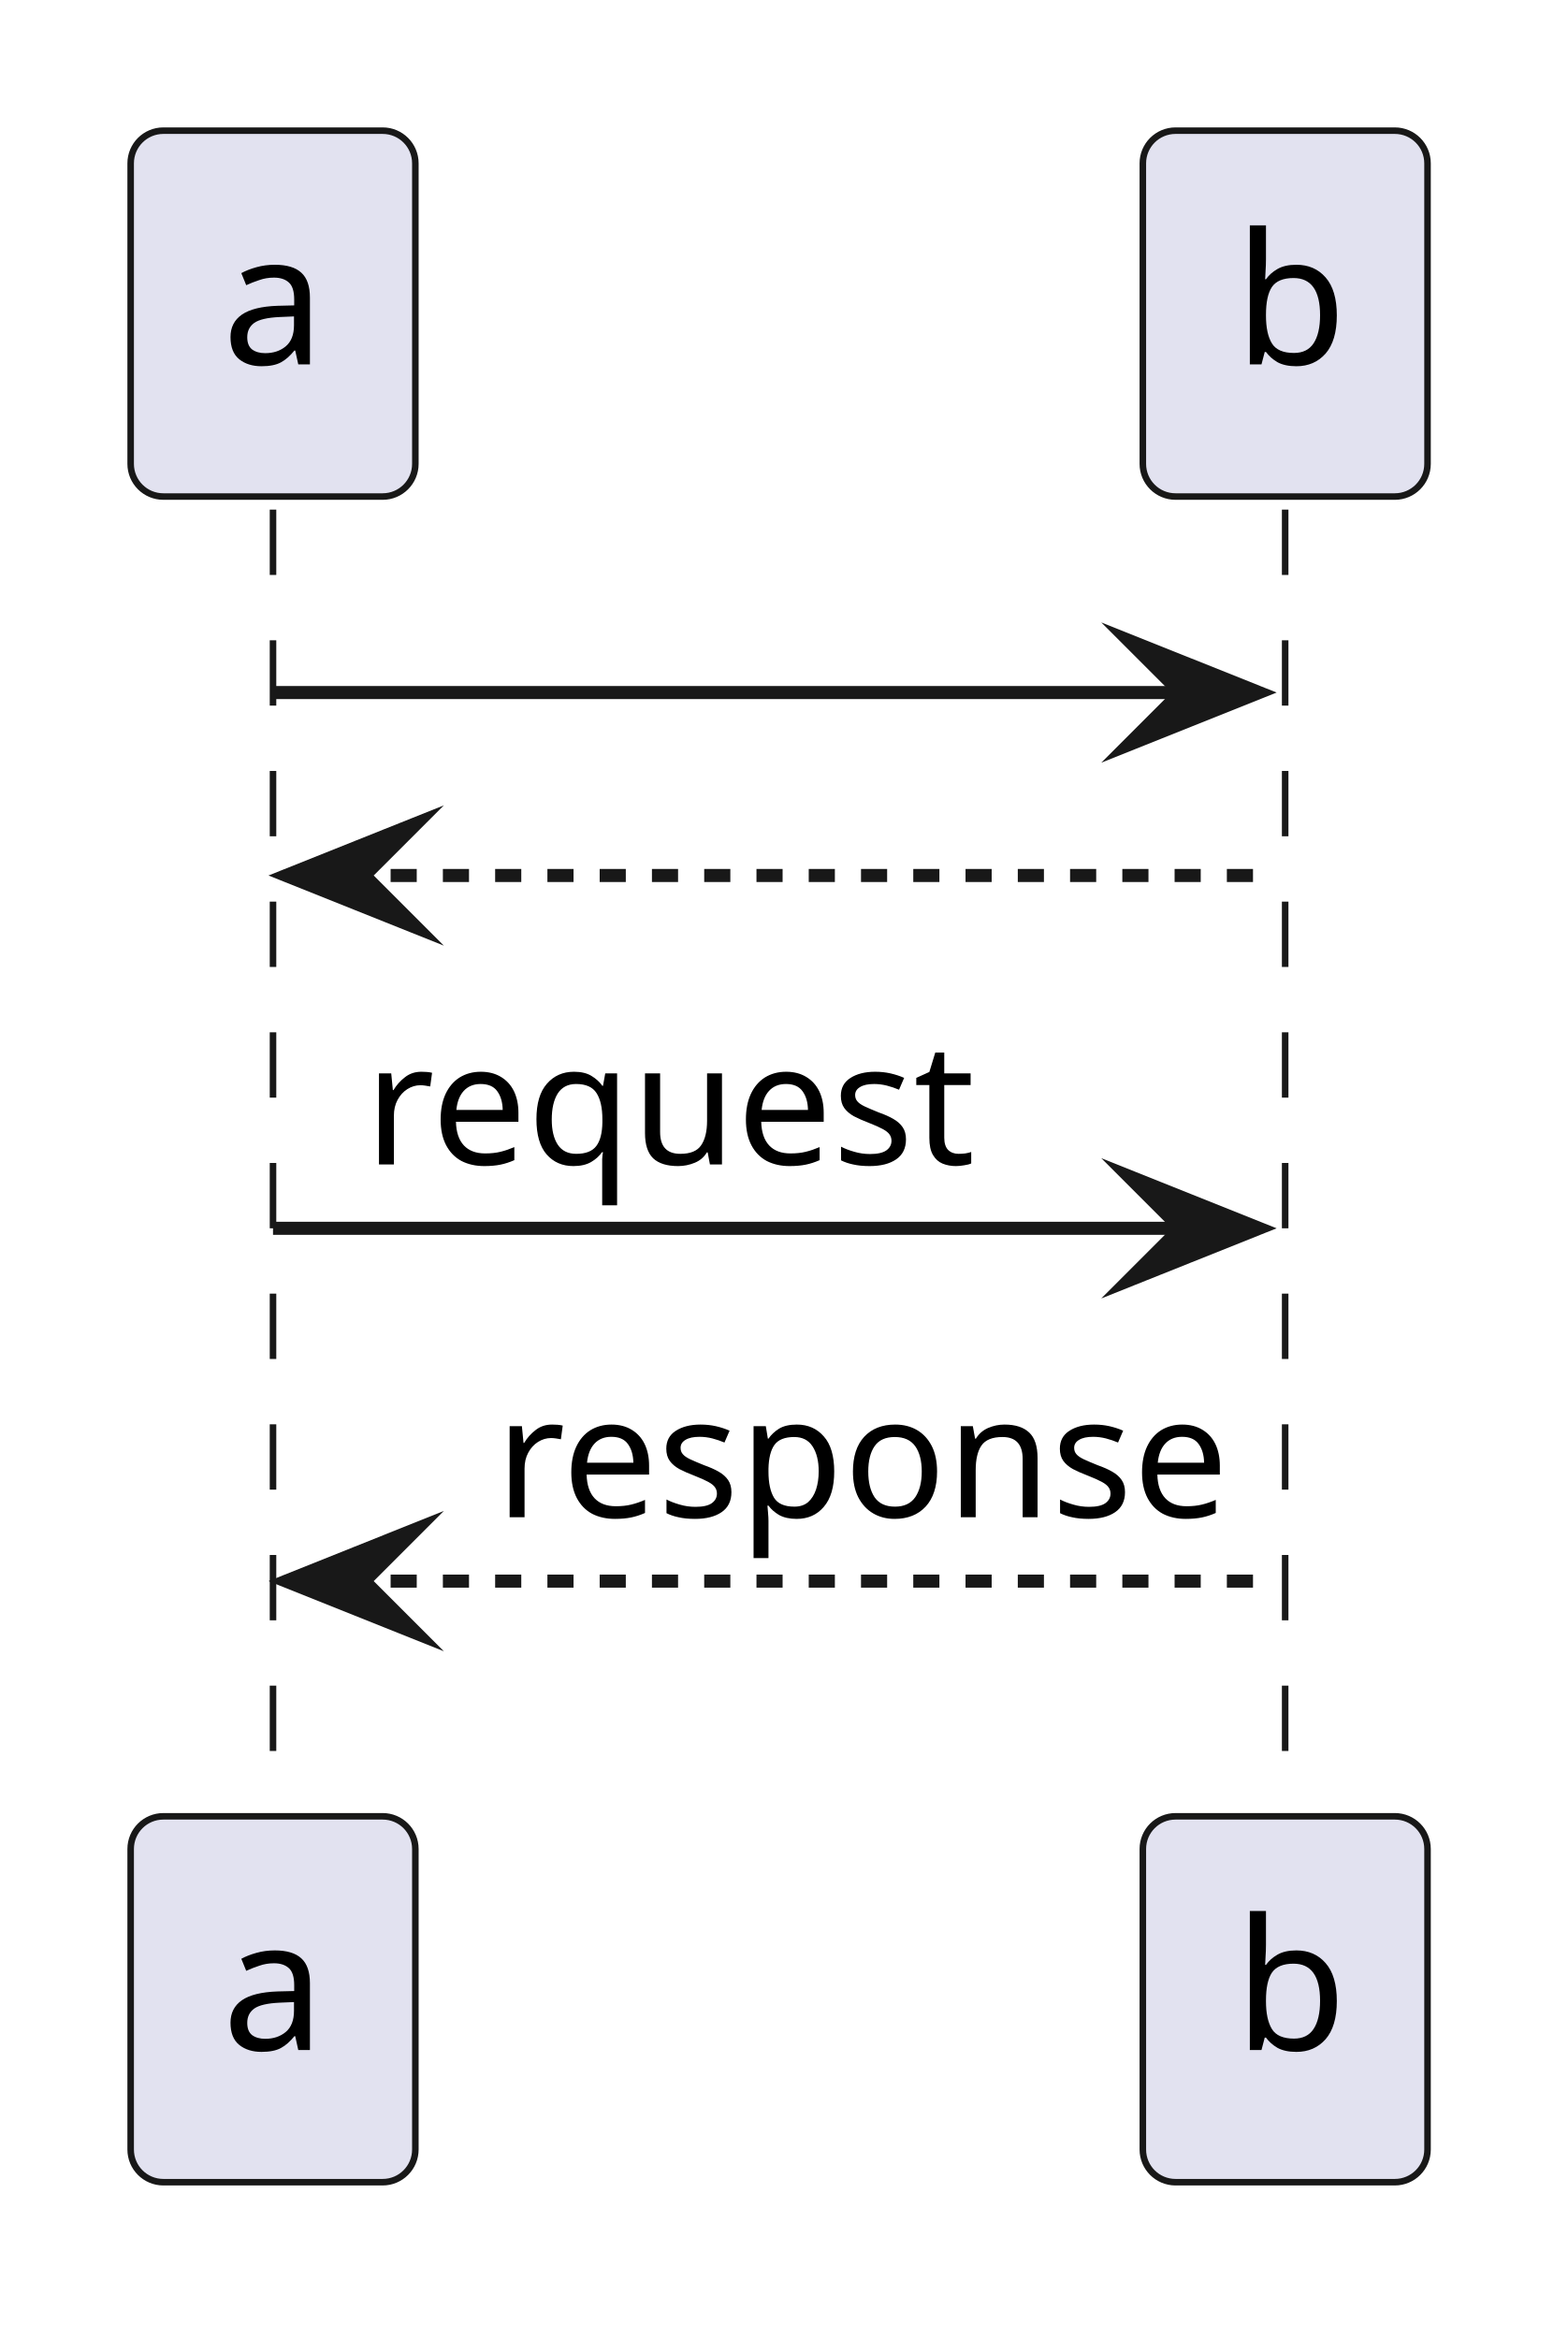
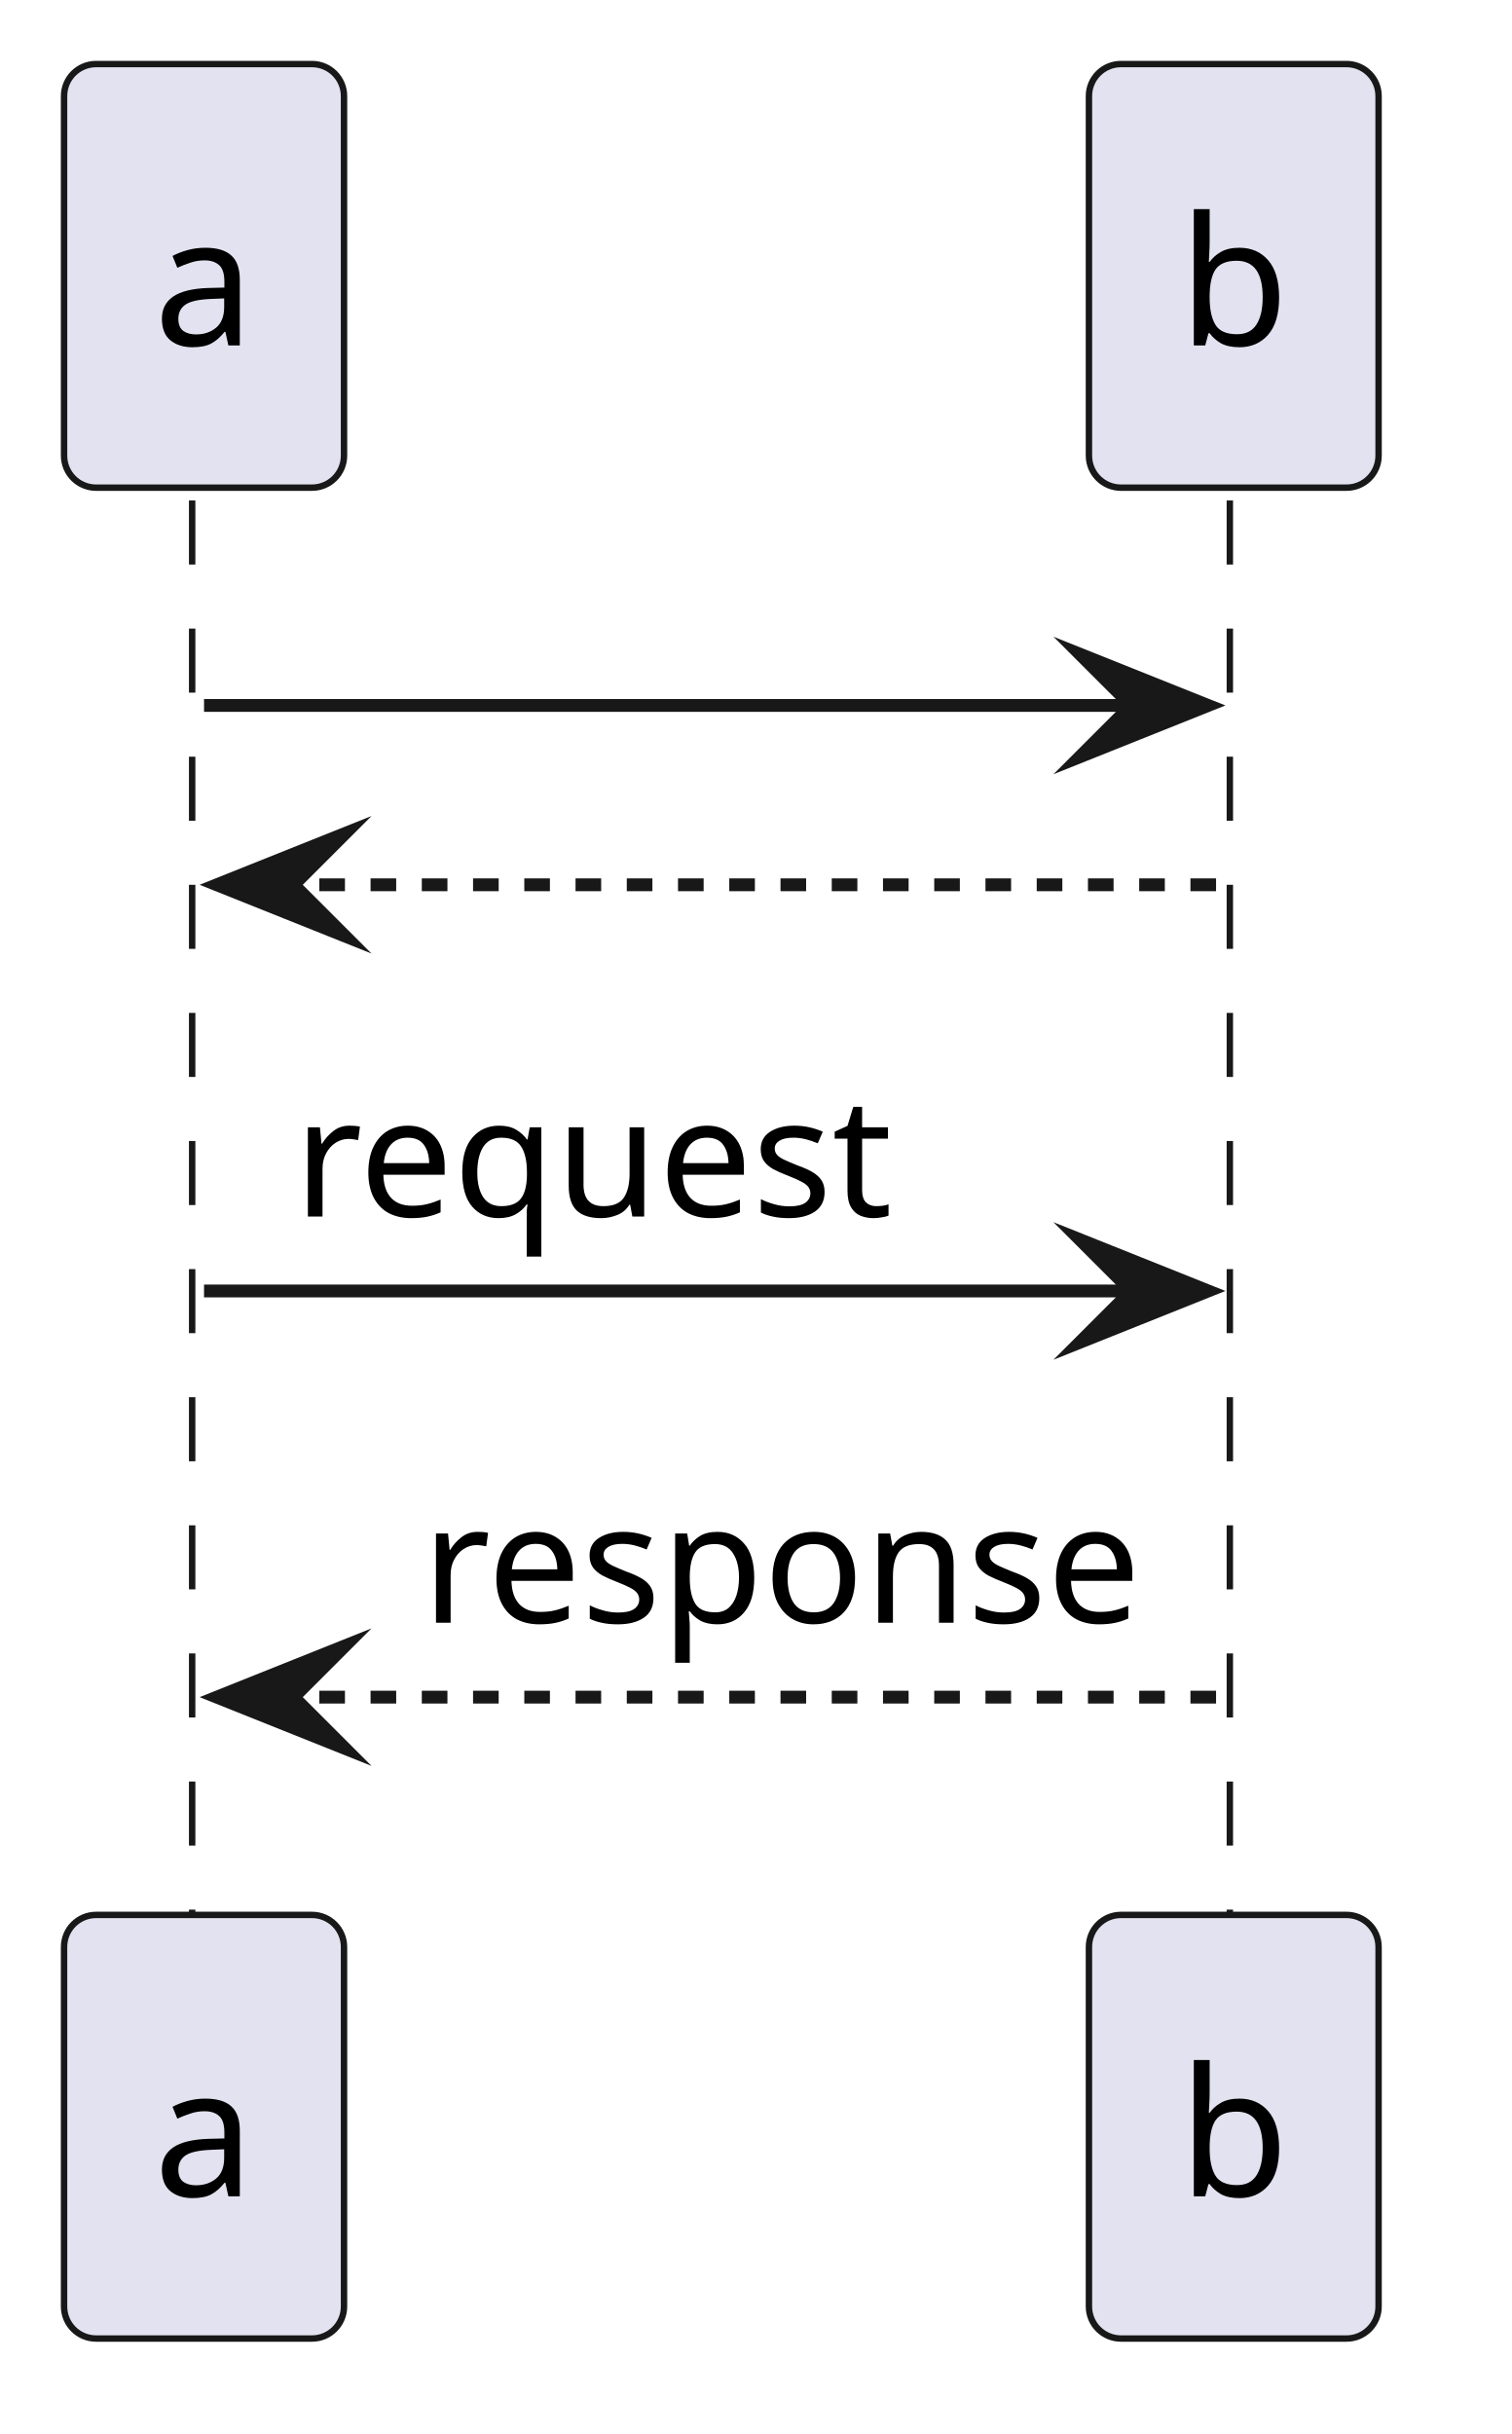
- <svg xmlns="http://www.w3.org/2000/svg" contentStyleType="text/css" data-diagram-type="SEQUENCE" height="179px" preserveAspectRatio="none" style="width:120px;height:179px;background:#FFFFFF;" version="1.1" viewBox="0 0 120 179" width="120px" zoomAndPan="magnify">
+ <svg xmlns="http://www.w3.org/2000/svg" contentStyleType="text/css" data-diagram-type="SEQUENCE" height="190px" preserveAspectRatio="none" style="width:118px;height:190px;background:#FFFFFF;" version="1.1" viewBox="0 0 118 190" width="118px" zoomAndPan="magnify">
  <defs />
-   <g font-family="sans-serif" lengthAdjust="spacing">
-     <g>
-       <rect fill="#000" fill-opacity="0" height="100" width="8" x="17.394" y="39" />
-       <line style="stroke:#181818;stroke-width:0.5;stroke-dasharray:5,5;" x1="20.894" x2="20.894" y1="39" y2="139" />
+   <g>
+     <g class="participant-lifeline" data-entity-uid="part1" data-qualified-name="a" data-source-line="1" id="part1-lifeline">
+       <g>
+         <rect fill="#000000" fill-opacity="0" height="111.412" width="8" x="11.927" y="39.068" />
+         <line style="stroke:#181818;stroke-width:0.5;stroke-dasharray:5,5;" x1="15" x2="15" y1="39.068" y2="150.48" />
+       </g>
    </g>
-     <g>
-       <rect fill="#000" fill-opacity="0" height="100" width="8" x="94.856" y="39" />
-       <line style="stroke:#181818;stroke-width:0.5;stroke-dasharray:5,5;" x1="98.356" x2="98.356" y1="39" y2="139" />
+     <g class="participant-lifeline" data-entity-uid="part2" data-qualified-name="b" data-source-line="1" id="part2-lifeline">
+       <g>
+         <rect fill="#000000" fill-opacity="0" height="111.412" width="8" x="92.308" y="39.068" />
+         <line style="stroke:#181818;stroke-width:0.5;stroke-dasharray:5,5;" x1="96.003" x2="96.003" y1="39.068" y2="150.48" />
+       </g>
    </g>
-     <rect fill="#E2E2F0" height="28" rx="2.5" ry="2.5" style="stroke:#181818;stroke-width:0.5;" width="21.788" x="10" y="10" />
-     <text fill="#000" font-size="14" x="17" y="27.889">a</text>
-     <rect fill="#E2E2F0" height="28" rx="2.5" ry="2.5" style="stroke:#181818;stroke-width:0.5;" width="21.788" x="87.463" y="10" />
-     <text fill="#000" font-size="14" x="94.463" y="27.889">b</text>
-     <rect fill="#E2E2F0" height="28" rx="2.5" ry="2.5" style="stroke:#181818;stroke-width:0.5;" width="21.788" x="10" y="139" />
-     <text fill="#000" font-size="14" x="17" y="156.889">a</text>
-     <rect fill="#E2E2F0" height="28" rx="2.5" ry="2.5" style="stroke:#181818;stroke-width:0.5;" width="21.788" x="87.463" y="139" />
-     <text fill="#000" font-size="14" x="94.463" y="156.889">b</text>
-     <polygon fill="#181818" points="86.356,49,96.356,53,86.356,57,90.356,53" style="stroke:#181818;stroke-width:1;stroke-linejoin:miter;stroke-miterlimit:10;" />
-     <line style="stroke:#181818;stroke-width:1;" x1="20.894" x2="92.356" y1="53" y2="53" />
-     <polygon fill="#181818" points="31.894,63,21.894,67,31.894,71,27.894,67" style="stroke:#181818;stroke-width:1;stroke-linejoin:miter;stroke-miterlimit:10;" />
-     <line style="stroke:#181818;stroke-width:1;stroke-dasharray:2,2;" x1="25.894" x2="97.356" y1="67" y2="67" />
-     <polygon fill="#181818" points="86.356,90,96.356,94,86.356,98,90.356,94" style="stroke:#181818;stroke-width:1;stroke-linejoin:miter;stroke-miterlimit:10;" />
-     <line style="stroke:#181818;stroke-width:1;" x1="20.894" x2="92.356" y1="94" y2="94" />
-     <text fill="#000" font-size="13" textLength="43.306" x="27.894" y="89.111">request</text>
-     <polygon fill="#181818" points="31.894,117,21.894,121,31.894,125,27.894,121" style="stroke:#181818;stroke-width:1;stroke-linejoin:miter;stroke-miterlimit:10;" />
-     <line style="stroke:#181818;stroke-width:1;stroke-dasharray:2,2;" x1="25.894" x2="97.356" y1="121" y2="121" />
-     <text fill="#000" font-size="13" textLength="53.463" x="37.894" y="116.111">response</text>
+     <g class="participant participant-head" data-entity-uid="part1" data-qualified-name="a" data-source-line="1" id="part1-head">
+       <rect fill="#E2E2F0" height="33.068" rx="2.5" ry="2.5" style="stroke:#181818;stroke-width:0.5;" width="21.854" x="5" y="5" />
+       <text fill="#000000" font-family="sans-serif" font-size="14" lengthAdjust="spacing" textLength="7.854" x="12" y="26.966">a</text>
+     </g>
+     <g class="participant participant-tail" data-entity-uid="part1" data-qualified-name="a" data-source-line="1" id="part1-tail">
+       <rect fill="#E2E2F0" height="33.068" rx="2.5" ry="2.5" style="stroke:#181818;stroke-width:0.5;" width="21.854" x="5" y="149.48" />
+       <text fill="#000000" font-family="sans-serif" font-size="14" lengthAdjust="spacing" textLength="7.854" x="12" y="171.446">a</text>
+     </g>
+     <g class="participant participant-head" data-entity-uid="part2" data-qualified-name="b" data-source-line="1" id="part2-head">
+       <rect fill="#E2E2F0" height="33.068" rx="2.5" ry="2.5" style="stroke:#181818;stroke-width:0.5;" width="22.61" x="85.003" y="5" />
+       <text fill="#000000" font-family="sans-serif" font-size="14" lengthAdjust="spacing" textLength="8.61" x="92.003" y="26.966">b</text>
+     </g>
+     <g class="participant participant-tail" data-entity-uid="part2" data-qualified-name="b" data-source-line="1" id="part2-tail">
+       <rect fill="#E2E2F0" height="33.068" rx="2.5" ry="2.5" style="stroke:#181818;stroke-width:0.5;" width="22.61" x="85.003" y="149.48" />
+       <text fill="#000000" font-family="sans-serif" font-size="14" lengthAdjust="spacing" textLength="8.61" x="92.003" y="171.446">b</text>
+     </g>
+     <g class="message" data-entity-1="part1" data-entity-2="part2" data-source-line="1" id="msg1">
+       <polygon fill="#181818" points="84.308,51.068,94.308,55.068,84.308,59.068,88.308,55.068" style="stroke:#181818;stroke-width:1;stroke-linejoin:miter;stroke-miterlimit:10;" />
+       <line style="stroke:#181818;stroke-width:1;" x1="15.927" x2="90.308" y1="55.068" y2="55.068" />
+     </g>
+     <g class="message" data-entity-1="part2" data-entity-2="part1" data-source-line="2" id="msg2">
+       <polygon fill="#181818" points="26.927,65.068,16.927,69.068,26.927,73.068,22.927,69.068" style="stroke:#181818;stroke-width:1;stroke-linejoin:miter;stroke-miterlimit:10;" />
+       <line style="stroke:#181818;stroke-width:1;stroke-dasharray:2,2;" x1="20.927" x2="95.308" y1="69.068" y2="69.068" />
+     </g>
+     <g class="message" data-entity-1="part1" data-entity-2="part2" data-source-line="3" id="msg3">
+       <polygon fill="#181818" points="84.308,96.774,94.308,100.774,84.308,104.774,88.308,100.774" style="stroke:#181818;stroke-width:1;stroke-linejoin:miter;stroke-miterlimit:10;" />
+       <line style="stroke:#181818;stroke-width:1;" x1="15.927" x2="90.308" y1="100.774" y2="100.774" />
+       <text fill="#000000" font-family="sans-serif" font-size="13" lengthAdjust="spacing" textLength="46.982" x="22.927" y="94.965">request</text>
+     </g>
+     <g class="message" data-entity-1="part2" data-entity-2="part1" data-source-line="4" id="msg4">
+       <polygon fill="#181818" points="26.927,128.48,16.927,132.48,26.927,136.48,22.927,132.48" style="stroke:#181818;stroke-width:1;stroke-linejoin:miter;stroke-miterlimit:10;" />
+       <line style="stroke:#181818;stroke-width:1;stroke-dasharray:2,2;" x1="20.927" x2="95.308" y1="132.48" y2="132.48" />
+       <text fill="#000000" font-family="sans-serif" font-size="13" lengthAdjust="spacing" textLength="56.381" x="32.927" y="126.671">response</text>
+     </g>
  </g>
</svg>
